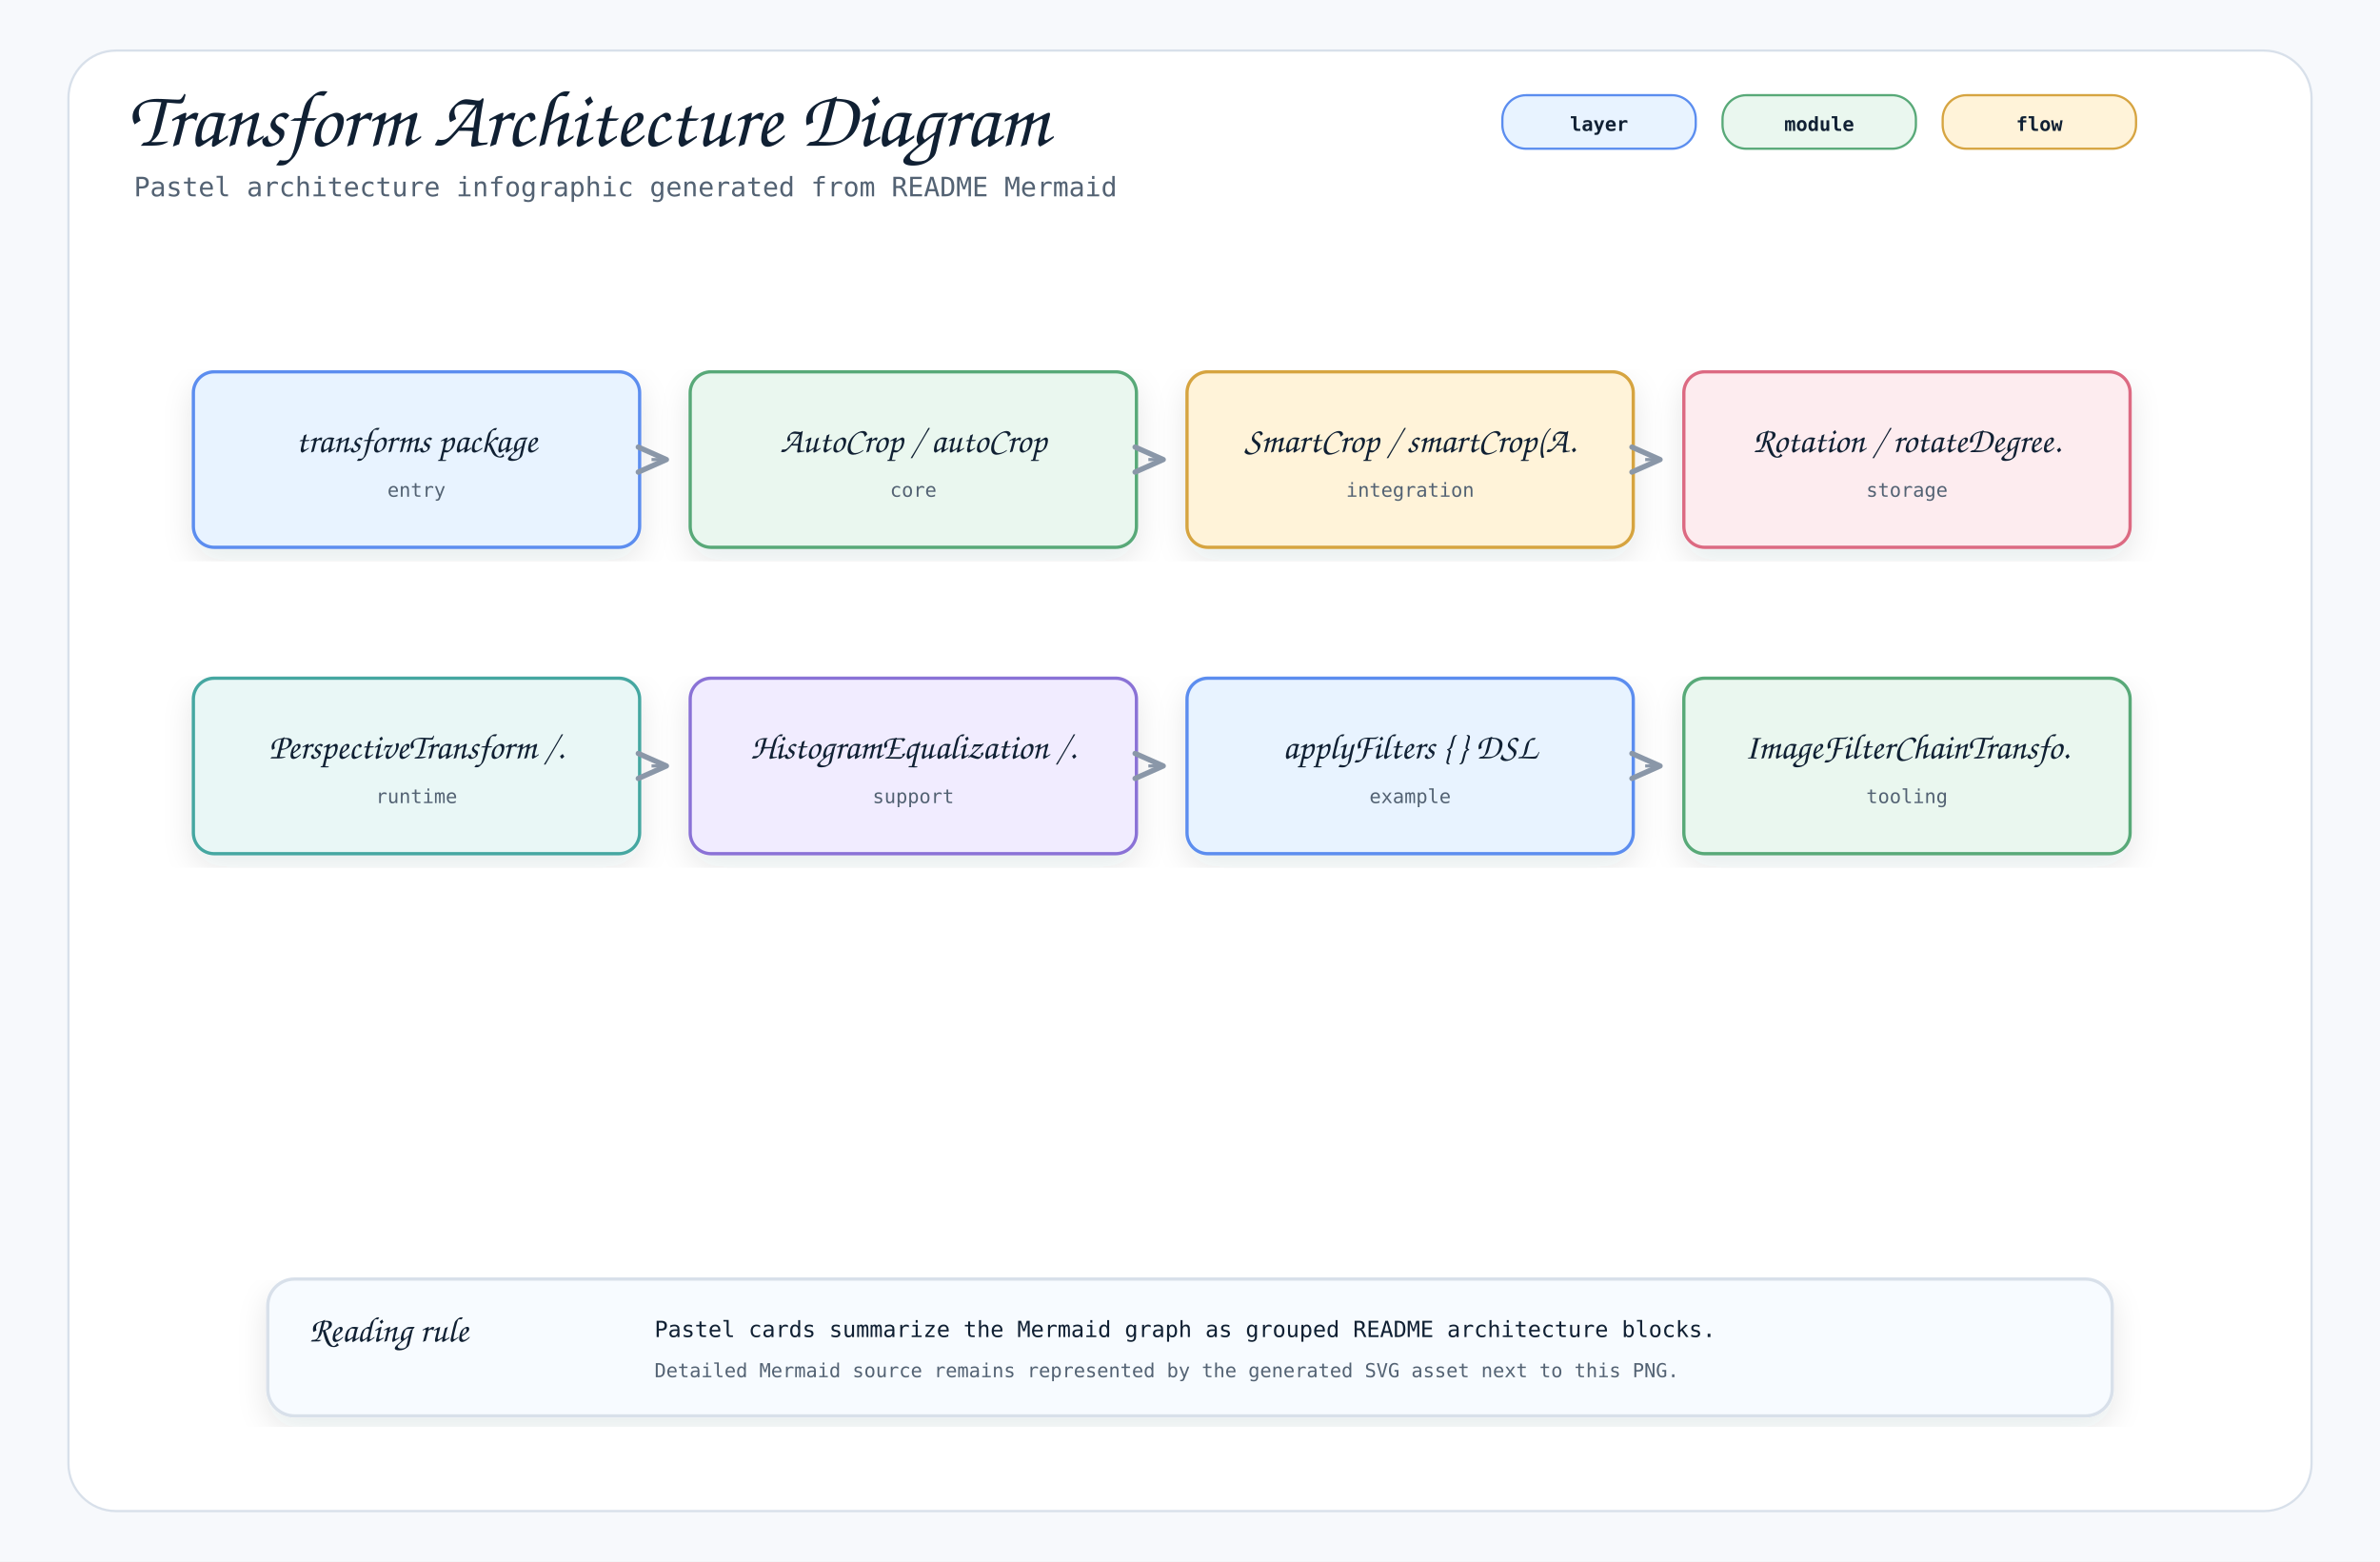
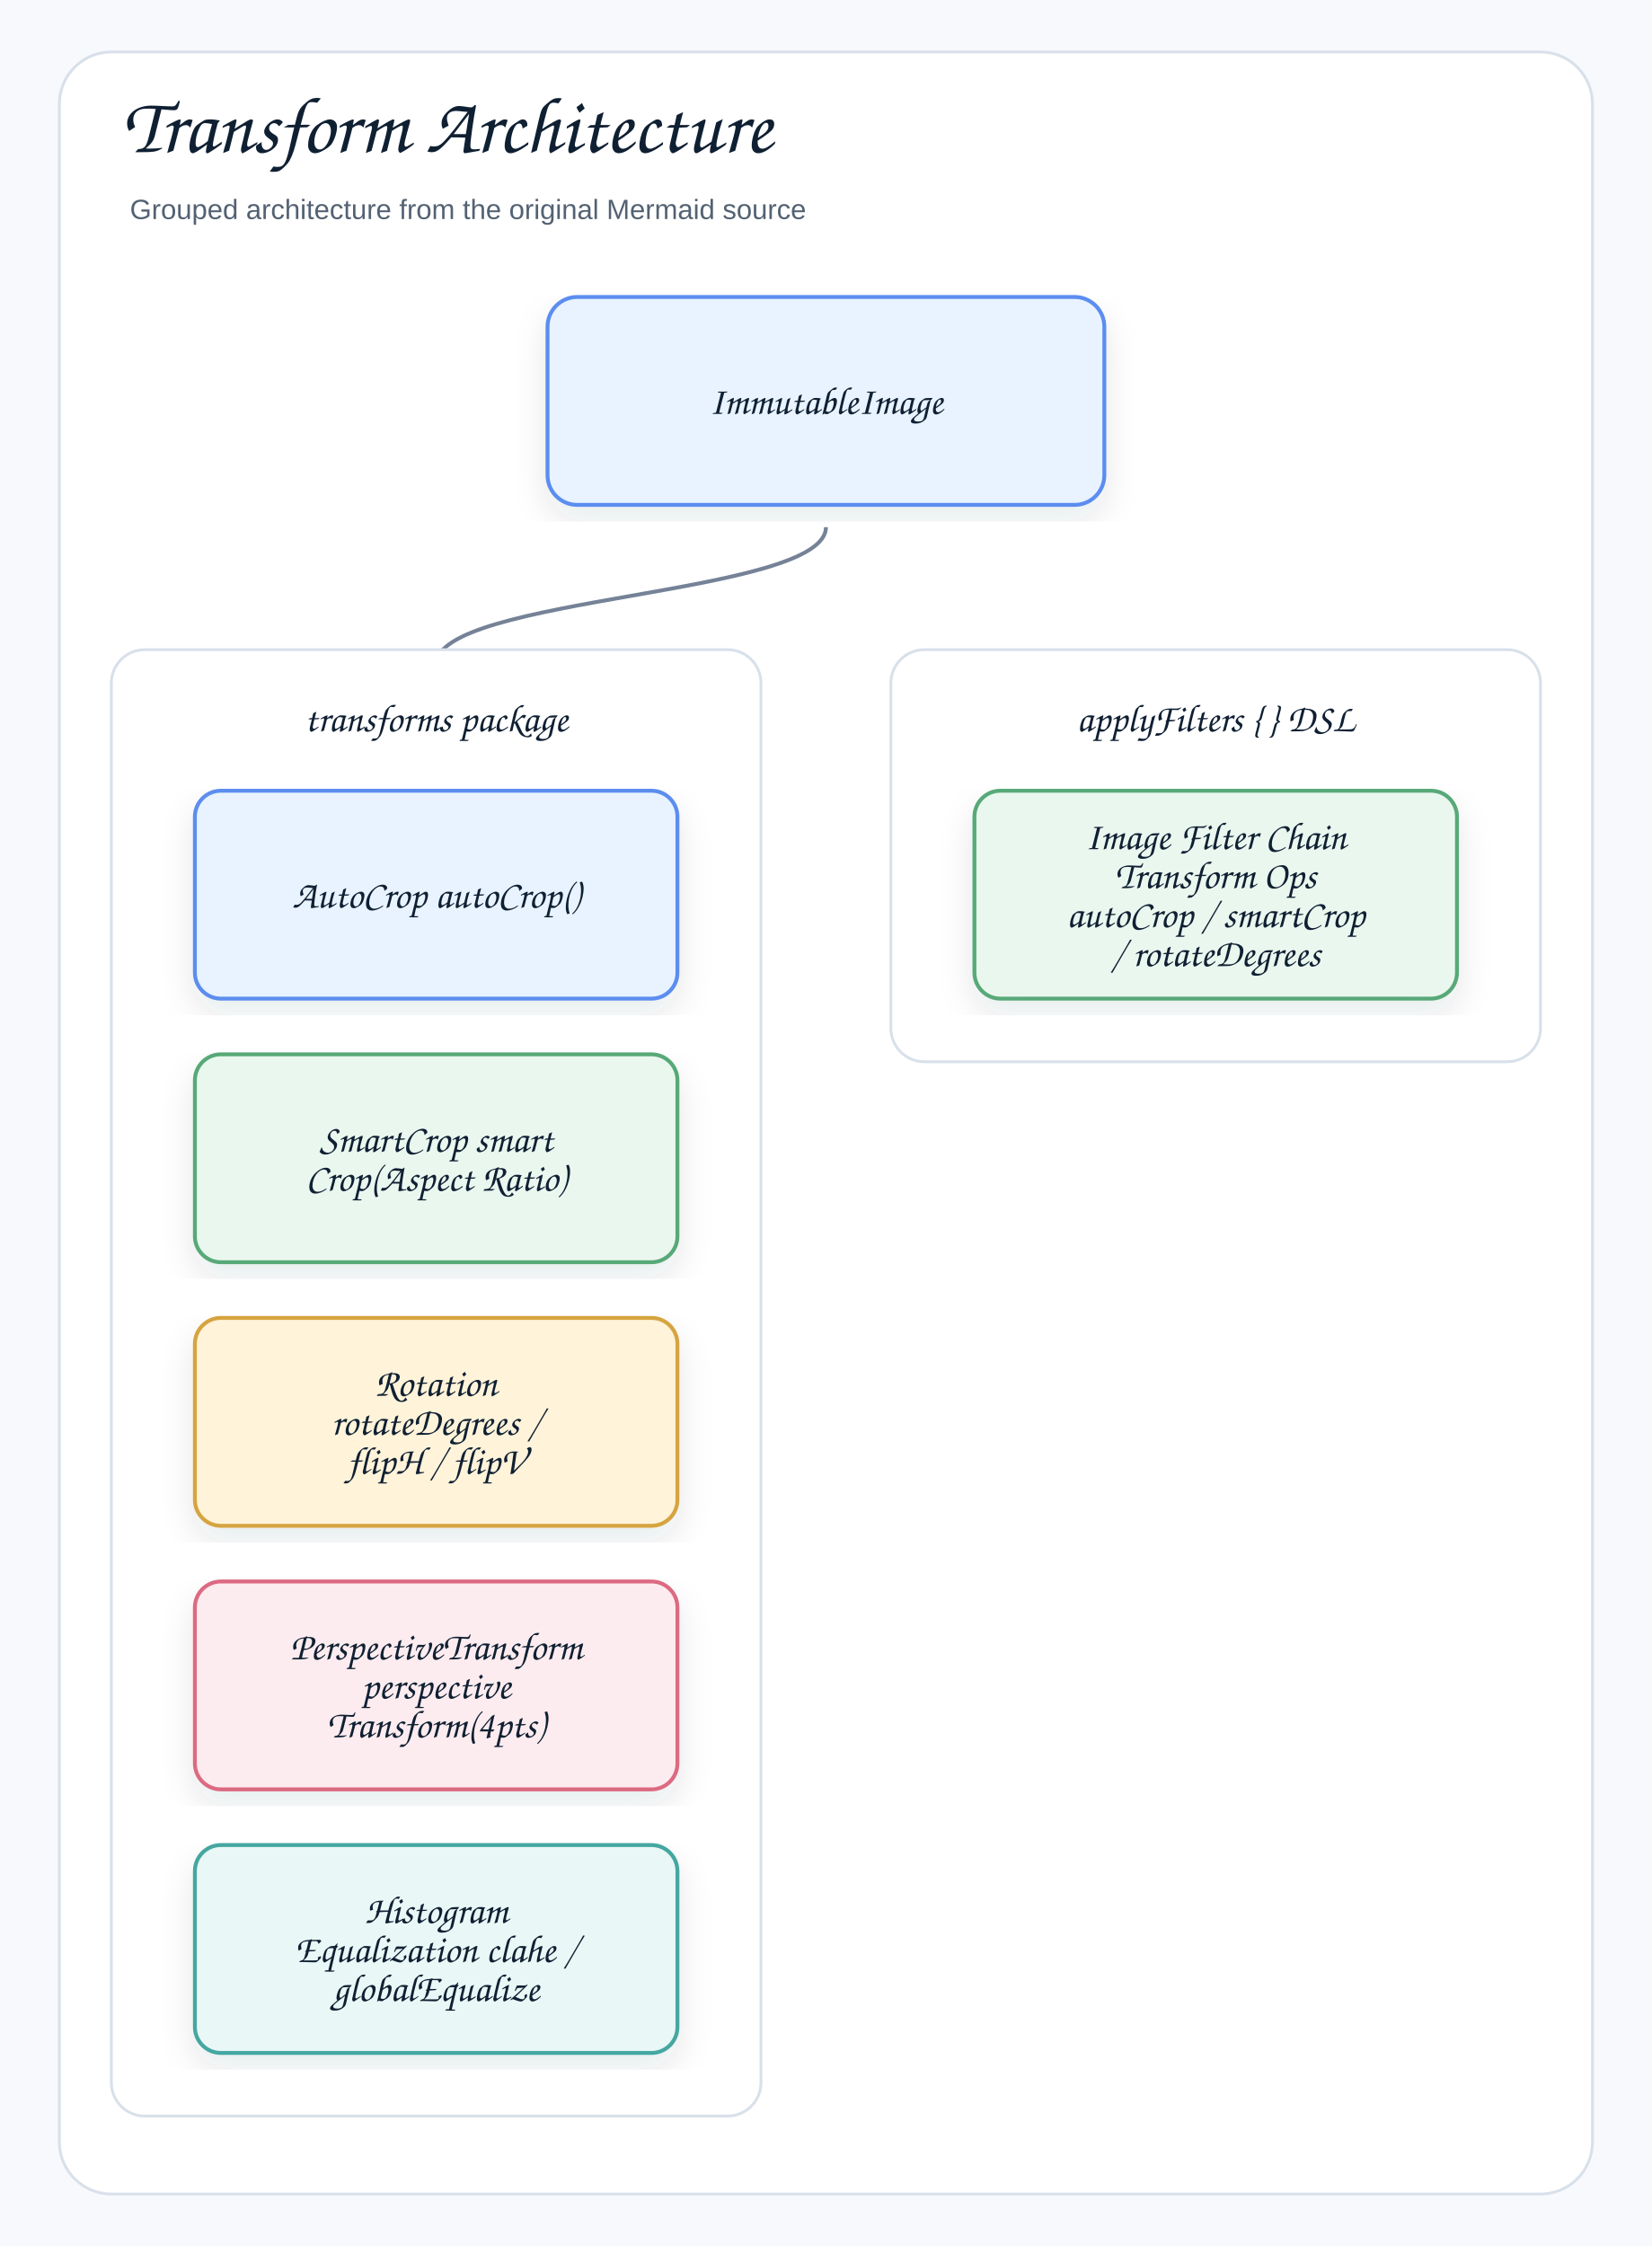
- <svg xmlns="http://www.w3.org/2000/svg" width="1600" height="1050" viewBox="0 0 1600 1050" role="img" aria-label="Transform Architecture Diagram">
+ <svg xmlns="http://www.w3.org/2000/svg" width="890" height="1210" viewBox="0 0 890 1210" role="img" aria-label="Transform Architecture">
  <defs>
    <filter id="shadow" x="-8%" y="-8%" width="116%" height="116%">
-       <feDropShadow dx="0" dy="8" stdDeviation="10" flood-color="#1f2937" flood-opacity="0.10" />
+       <feDropShadow dx="0" dy="8" stdDeviation="9" flood-color="#1f2937" flood-opacity="0.10" />
    </filter>
    <marker id="openArrow" markerWidth="12" markerHeight="10" refX="10" refY="5" orient="auto" markerUnits="strokeWidth">
-       <path d="M 1 1 L 10 5 L 1 9" fill="none" stroke="#8a97a8" stroke-width="1.7" stroke-linecap="round" stroke-linejoin="round" />
+       <path d="M 1 1 L 10 5 L 1 9" fill="none" stroke="#758297" stroke-width="1.8" stroke-linecap="round" stroke-linejoin="round" />
    </marker>
    <marker id="inherit" markerWidth="14" markerHeight="12" refX="12" refY="6" orient="auto" markerUnits="strokeWidth">
-       <path d="M 0 1 L 12 6 L 0 11 Z" fill="#ffffff" stroke="#8a97a8" stroke-width="1.7" />
+       <path d="M 0 1 L 12 6 L 0 11 Z" fill="#ffffff" stroke="#758297" stroke-width="1.8" />
    </marker>
    <style>
-     .canvas { fill: #f7f9fc; }
-     .frame { fill: #ffffff; stroke: #d8e0ea; stroke-width: 1.5; }
-     .title { font-family: "Architects Daughter", "Comic Mono", cursive; font-size: 54px; font-weight: 400; fill: #102033; }
-     .subtitle { font-family: "Comic Mono", "SFMono-Regular", Menlo, Consolas, monospace; font-size: 18px; fill: #536273; }
-     .label { font-family: "Architects Daughter", "Comic Mono", cursive; font-size: 30px; font-weight: 400; fill: #102033; }
-     .smallLabel { font-family: "Architects Daughter", "Comic Mono", cursive; font-size: 24px; font-weight: 400; fill: #102033; }
-     .mono { font-family: "Comic Mono", "SFMono-Regular", Menlo, Consolas, monospace; font-size: 15px; fill: #102033; }
-     .small { font-family: "Comic Mono", "SFMono-Regular", Menlo, Consolas, monospace; font-size: 13px; fill: #536273; }
-     .strong { font-family: "Comic Mono", "SFMono-Regular", Menlo, Consolas, monospace; font-size: 15px; font-weight: 700; fill: #102033; }
-     .card { stroke-width: 2.2; filter: url(#shadow); }
-     .line { stroke: #8a97a8; stroke-width: 2.1; fill: none; marker-end: url(#openArrow); }
-     .softLine { stroke: #8a97a8; stroke-width: 2.1; fill: none; }
-     .dashed { stroke: #8a97a8; stroke-width: 2.1; stroke-dasharray: 7 6; fill: none; marker-end: url(#openArrow); }
-     .inheritLine { stroke: #8a97a8; stroke-width: 2.2; fill: none; marker-end: url(#inherit); }
-     .implLine { stroke: #8a97a8; stroke-width: 2.2; stroke-dasharray: 8 7; fill: none; marker-end: url(#inherit); }
-     .compartment { stroke-width: 1.6; fill: none; }
-     .chip { stroke-width: 1.5; rx: 16; }
-     .chipText { font-family: "Comic Mono", "SFMono-Regular", Menlo, Consolas, monospace; font-size: 13px; font-weight: 700; fill: #102033; }
+     .canvas{fill:#f7f9fc}.frame{fill:#fff;stroke:#d8e0ea;stroke-width:1.5}
+     .title{font-family:"Architects Daughter","Comic Sans MS","Comic Sans",cursive;font-size:43px;font-weight:400;fill:#102033}
+     .subtitle{font-family:"Comic Sans MS","Comic Sans","Comic Neue",Arial,sans-serif;font-size:15px;font-weight:400;fill:#536273}
+     .label{font-family:"Architects Daughter","Comic Sans MS","Comic Sans",cursive;font-size:25px;font-weight:400;fill:#102033}
+     .smallLabel{font-family:"Architects Daughter","Comic Sans MS","Comic Sans",cursive;font-size:21px;font-weight:400;fill:#102033}
+     .mono{font-family:"Comic Sans MS","Comic Sans","Comic Neue",Arial,sans-serif;font-size:12px;font-weight:400;fill:#102033}
+     .small{font-family:"Comic Sans MS","Comic Sans","Comic Neue",Arial,sans-serif;font-size:12px;font-weight:400;fill:#536273}
+     .strong{font-family:"Comic Sans MS","Comic Sans","Comic Neue",Arial,sans-serif;font-size:13px;font-weight:400;fill:#102033}
+     .card{stroke-width:2.1;filter:url(#shadow)}.compartment{stroke-width:1.5;fill:none}
+     .line{stroke:#758297;stroke-width:2.1;fill:none;marker-end:url(#openArrow)}
+     .plainLine{stroke:#758297;stroke-width:2.1;fill:none}
+     .dashed{stroke:#758297;stroke-width:2.1;stroke-dasharray:7 6;fill:none;marker-end:url(#openArrow)}
+     .inheritLine{stroke:#758297;stroke-width:2.2;fill:none;marker-end:url(#inherit)}
+     .implLine{stroke:#758297;stroke-width:2.2;stroke-dasharray:8 7;fill:none;marker-end:url(#inherit)}
  </style>
  </defs>
-   <rect class="canvas" width="1600" height="1050" />
-   <rect class="frame" x="46" y="34" width="1508" height="982" rx="32" />
-   <text class="title" x="86" y="98">Transform Architecture Diagram</text>
-   <text class="subtitle" x="90" y="132">Pastel architecture infographic generated from README Mermaid</text>
-   <rect class="chip" x="1010" y="64" width="130" height="36" fill="#e8f3ff" stroke="#5b8def" />
-   <text class="chipText" x="1075" y="88" text-anchor="middle">layer</text>
-   <rect class="chip" x="1158" y="64" width="130" height="36" fill="#eaf7ef" stroke="#58a978" />
-   <text class="chipText" x="1223" y="88" text-anchor="middle">module</text>
-   <rect class="chip" x="1306" y="64" width="130" height="36" fill="#fff3d9" stroke="#d6a441" />
-   <text class="chipText" x="1371" y="88" text-anchor="middle">flow</text>
-   <g transform="translate(130,250)">
-     <rect class="card" x="0" y="0" width="300" height="118" rx="14" fill="#e8f3ff" stroke="#5b8def" />
-     <text class="smallLabel" x="150" y="54" text-anchor="middle">transforms package</text>
-     <text class="small" x="150" y="84" text-anchor="middle">entry</text>
+   <rect class="canvas" width="890" height="1210" />
+   <rect class="frame" x="32" y="28" width="826" height="1154" rx="28" />
+   <text class="title" x="66" y="82">Transform Architecture</text>
+   <text class="subtitle" x="70" y="118">Grouped architecture from the original Mermaid source</text>
+   <path class="plainLine" d="M445 284 C445 321 235 321 235 358" />
+   <g transform="translate(295,160)">
+     <rect class="card" x="0" y="0" width="300" height="112" rx="16" fill="#E8F3FF" stroke="#5B8DEF" />
+     <text class="smallLabel" x="150" y="63" text-anchor="middle">ImmutableImage</text>
  </g>
-   <g transform="translate(464,250)">
-     <rect class="card" x="0" y="0" width="300" height="118" rx="14" fill="#eaf7ef" stroke="#58a978" />
-     <text class="smallLabel" x="150" y="54" text-anchor="middle">AutoCrop / autoCrop</text>
-     <text class="small" x="150" y="84" text-anchor="middle">core</text>
+   <g transform="translate(60,350)">
+     <rect x="0" y="0" width="350" height="790" rx="18" fill="#ffffff" stroke="#d8e0ea" stroke-width="1.5" />
+     <text class="smallLabel" x="175" y="44" text-anchor="middle">transforms package</text>
  </g>
-   <path class="line" d="M438 309 L448 309" />
-   <g transform="translate(798,250)">
-     <rect class="card" x="0" y="0" width="300" height="118" rx="14" fill="#fff3d9" stroke="#d6a441" />
-     <text class="smallLabel" x="150" y="54" text-anchor="middle">SmartCrop / smartCrop(A.</text>
-     <text class="small" x="150" y="84" text-anchor="middle">integration</text>
+   <g transform="translate(105,426)">
+     <rect class="card" x="0" y="0" width="260" height="112" rx="14" fill="#E8F3FF" stroke="#5B8DEF" />
+     <text class="smallLabel" x="130" y="63" text-anchor="middle">AutoCrop autoCrop()</text>
  </g>
-   <path class="line" d="M772 309 L782 309" />
-   <g transform="translate(1132,250)">
-     <rect class="card" x="0" y="0" width="300" height="118" rx="14" fill="#fdecef" stroke="#dc6b82" />
-     <text class="smallLabel" x="150" y="54" text-anchor="middle">Rotation / rotateDegree.</text>
-     <text class="small" x="150" y="84" text-anchor="middle">storage</text>
+   <g transform="translate(105,568)">
+     <rect class="card" x="0" y="0" width="260" height="112" rx="14" fill="#EAF7EF" stroke="#58A978" />
+     <text class="smallLabel" x="130" y="52.5" text-anchor="middle">SmartCrop smart</text>
+     <text class="smallLabel" x="130" y="73.5" text-anchor="middle">Crop(Aspect Ratio)</text>
  </g>
-   <path class="line" d="M1106 309 L1116 309" />
-   <g transform="translate(130,456)">
-     <rect class="card" x="0" y="0" width="300" height="118" rx="14" fill="#e9f7f6" stroke="#45a7a1" />
-     <text class="smallLabel" x="150" y="54" text-anchor="middle">PerspectiveTransform /.</text>
-     <text class="small" x="150" y="84" text-anchor="middle">runtime</text>
+   <g transform="translate(105,710)">
+     <rect class="card" x="0" y="0" width="260" height="112" rx="14" fill="#FFF3D9" stroke="#D6A441" />
+     <text class="smallLabel" x="130" y="42" text-anchor="middle">Rotation</text>
+     <text class="smallLabel" x="130" y="63" text-anchor="middle">rotateDegrees /</text>
+     <text class="smallLabel" x="130" y="84" text-anchor="middle">flipH / flipV</text>
  </g>
-   <g transform="translate(464,456)">
-     <rect class="card" x="0" y="0" width="300" height="118" rx="14" fill="#f1ecff" stroke="#8a72d6" />
-     <text class="smallLabel" x="150" y="54" text-anchor="middle">HistogramEqualization /.</text>
-     <text class="small" x="150" y="84" text-anchor="middle">support</text>
+   <g transform="translate(105,852)">
+     <rect class="card" x="0" y="0" width="260" height="112" rx="14" fill="#FDECEF" stroke="#DC6B82" />
+     <text class="smallLabel" x="130" y="42" text-anchor="middle">PerspectiveTransform</text>
+     <text class="smallLabel" x="130" y="63" text-anchor="middle">perspective</text>
+     <text class="smallLabel" x="130" y="84" text-anchor="middle">Transform(4pts)</text>
  </g>
-   <path class="line" d="M438 515 L448 515" />
-   <g transform="translate(798,456)">
-     <rect class="card" x="0" y="0" width="300" height="118" rx="14" fill="#e8f3ff" stroke="#5b8def" />
-     <text class="smallLabel" x="150" y="54" text-anchor="middle">applyFilters { } DSL</text>
-     <text class="small" x="150" y="84" text-anchor="middle">example</text>
+   <g transform="translate(105,994)">
+     <rect class="card" x="0" y="0" width="260" height="112" rx="14" fill="#E9F7F6" stroke="#45A7A1" />
+     <text class="smallLabel" x="130" y="42" text-anchor="middle">Histogram</text>
+     <text class="smallLabel" x="130" y="63" text-anchor="middle">Equalization clahe /</text>
+     <text class="smallLabel" x="130" y="84" text-anchor="middle">globalEqualize</text>
  </g>
-   <path class="line" d="M772 515 L782 515" />
-   <g transform="translate(1132,456)">
-     <rect class="card" x="0" y="0" width="300" height="118" rx="14" fill="#eaf7ef" stroke="#58a978" />
-     <text class="smallLabel" x="150" y="54" text-anchor="middle">ImageFilterChainTransfo.</text>
-     <text class="small" x="150" y="84" text-anchor="middle">tooling</text>
+   <g transform="translate(480,350)">
+     <rect x="0" y="0" width="350" height="222" rx="18" fill="#ffffff" stroke="#d8e0ea" stroke-width="1.5" />
+     <text class="smallLabel" x="175" y="44" text-anchor="middle">applyFilters { } DSL</text>
  </g>
-   <path class="line" d="M1106 515 L1116 515" />
-   <g transform="translate(180,860)">
-     <rect class="card" x="0" y="0" width="1240" height="92" rx="18" fill="#f7fbff" stroke="#d8e0ea" />
-     <text class="smallLabel" x="28" y="42">Reading rule</text>
-     <text class="mono" x="260" y="39">Pastel cards summarize the Mermaid graph as grouped README architecture blocks.</text>
-     <text class="small" x="260" y="66">Detailed Mermaid source remains represented by the generated SVG asset next to this PNG.</text>
+   <g transform="translate(525,426)">
+     <rect class="card" x="0" y="0" width="260" height="112" rx="14" fill="#EAF7EF" stroke="#58A978" />
+     <text class="smallLabel" x="130" y="31.5" text-anchor="middle">Image Filter Chain</text>
+     <text class="smallLabel" x="130" y="52.5" text-anchor="middle">Transform Ops</text>
+     <text class="smallLabel" x="130" y="73.5" text-anchor="middle">autoCrop / smartCrop</text>
+     <text class="smallLabel" x="130" y="94.5" text-anchor="middle">/ rotateDegrees</text>
  </g>
</svg>
